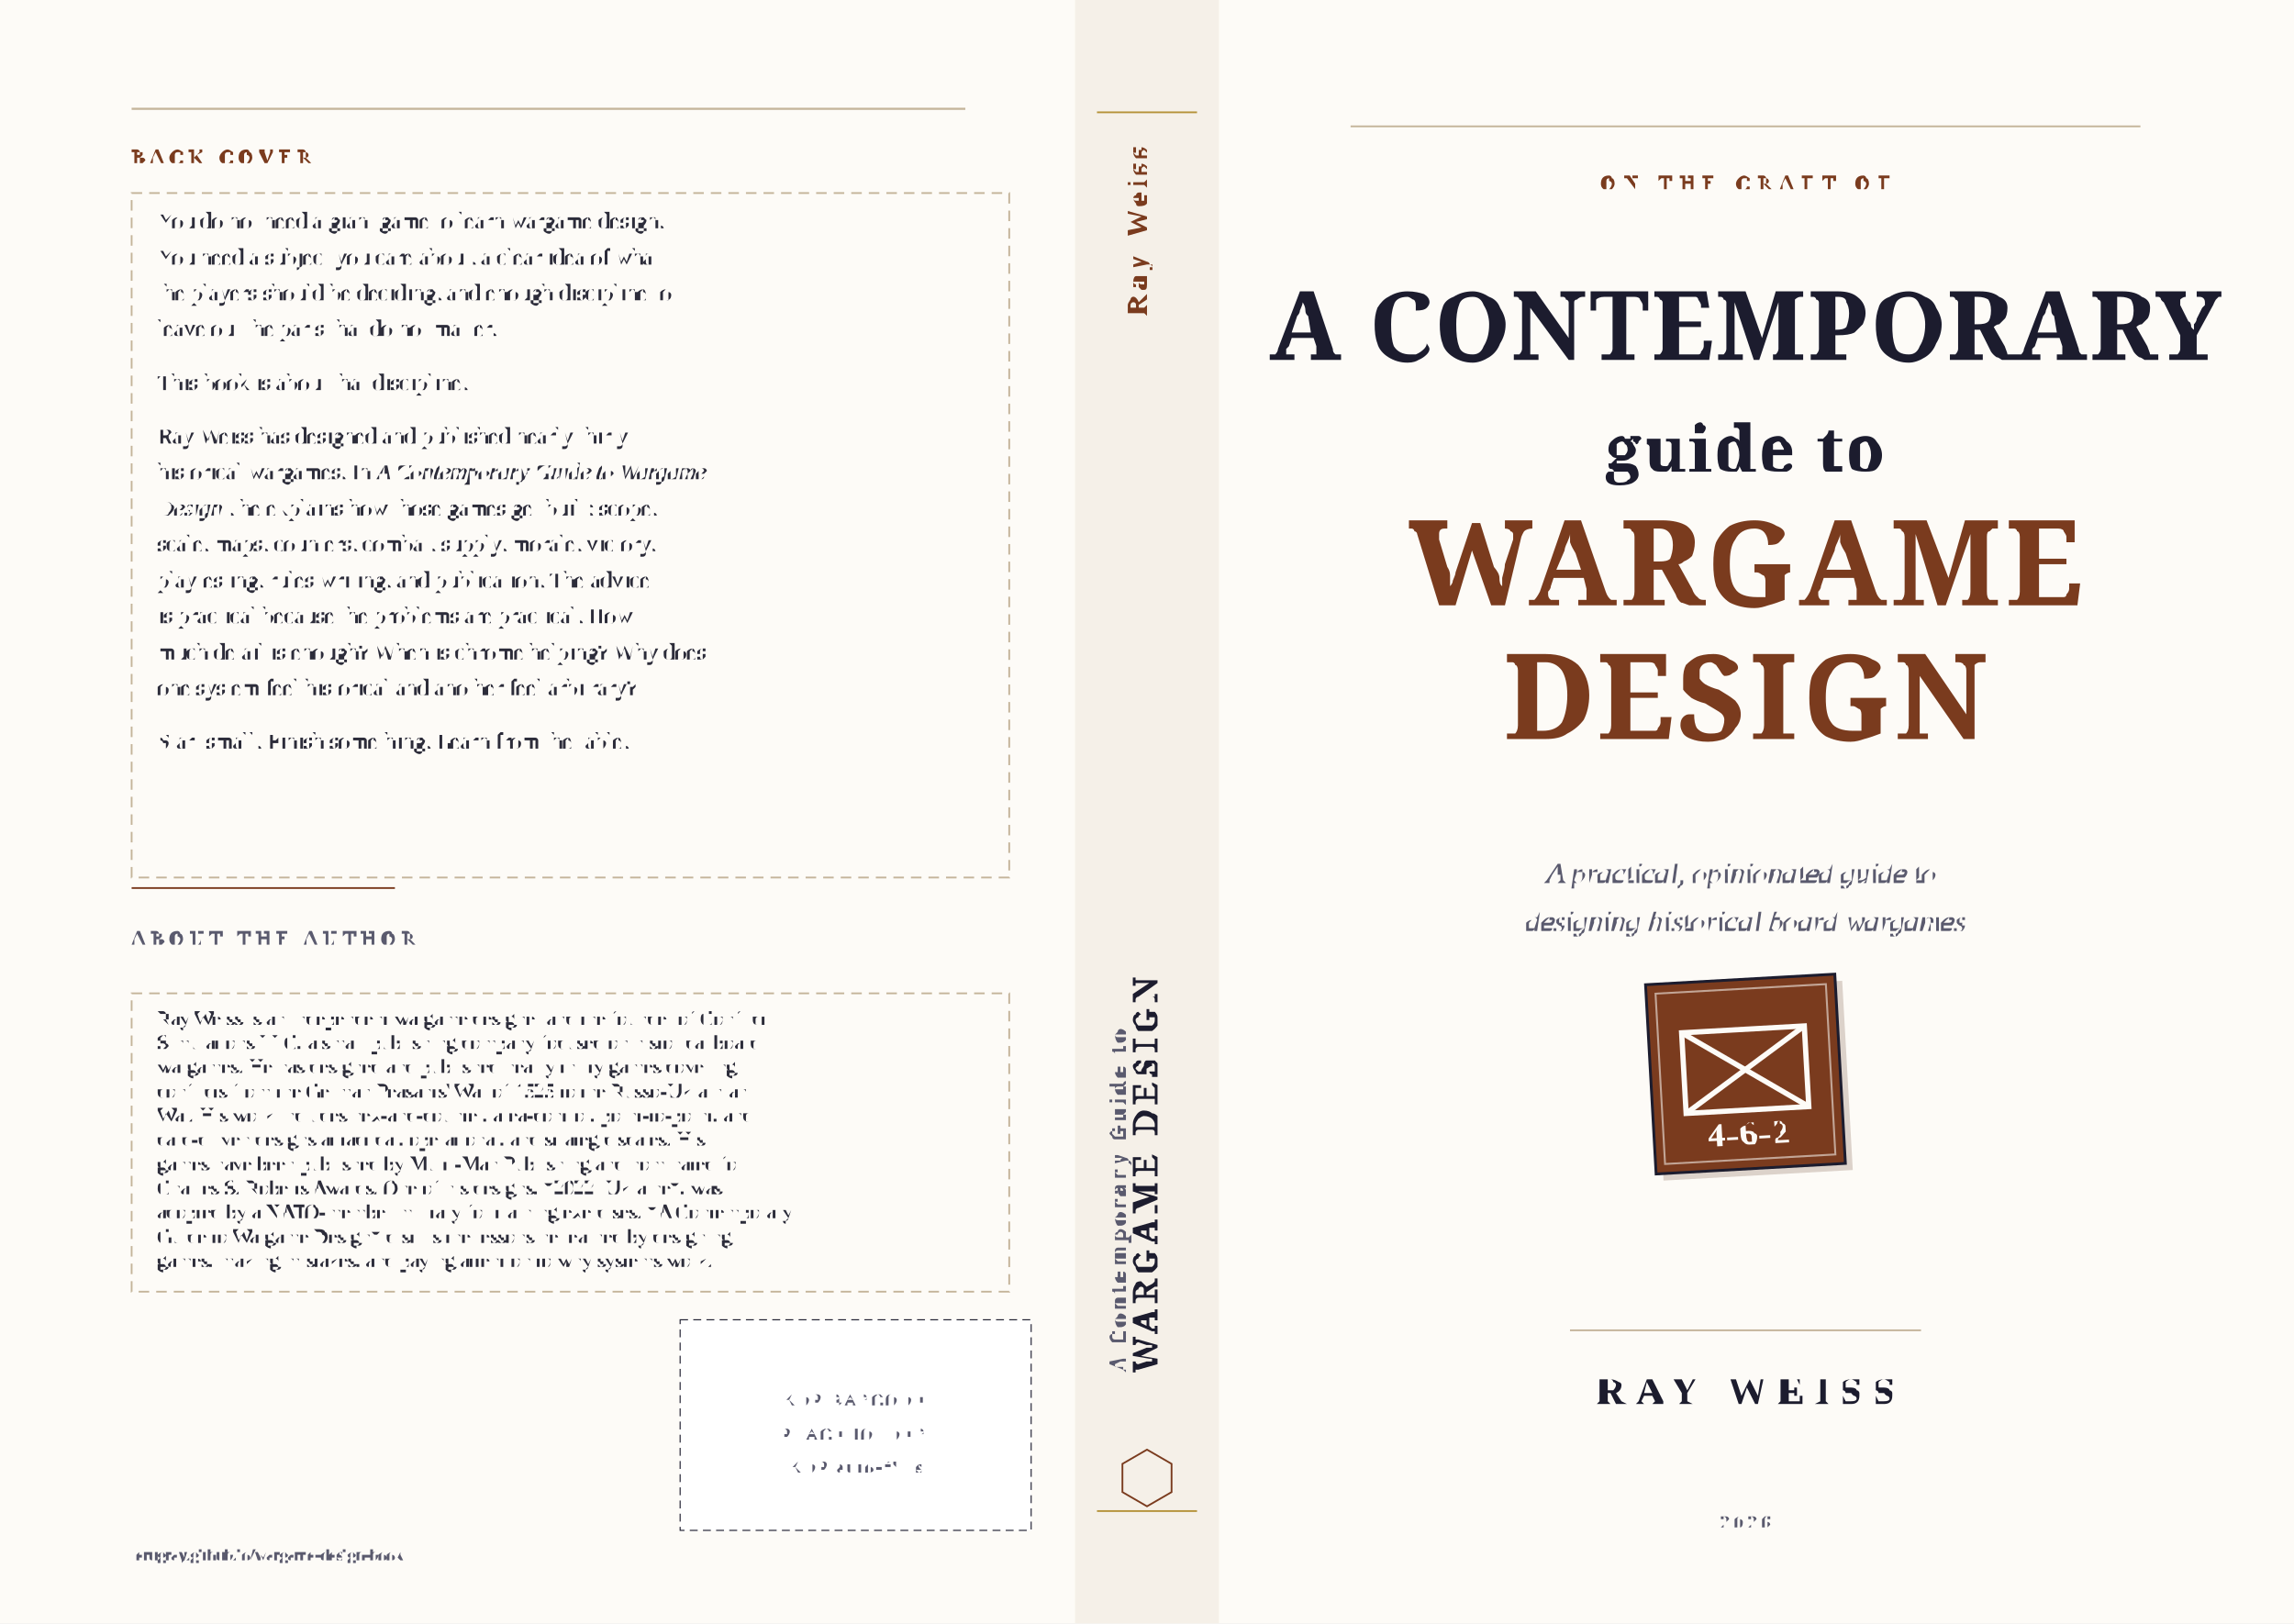
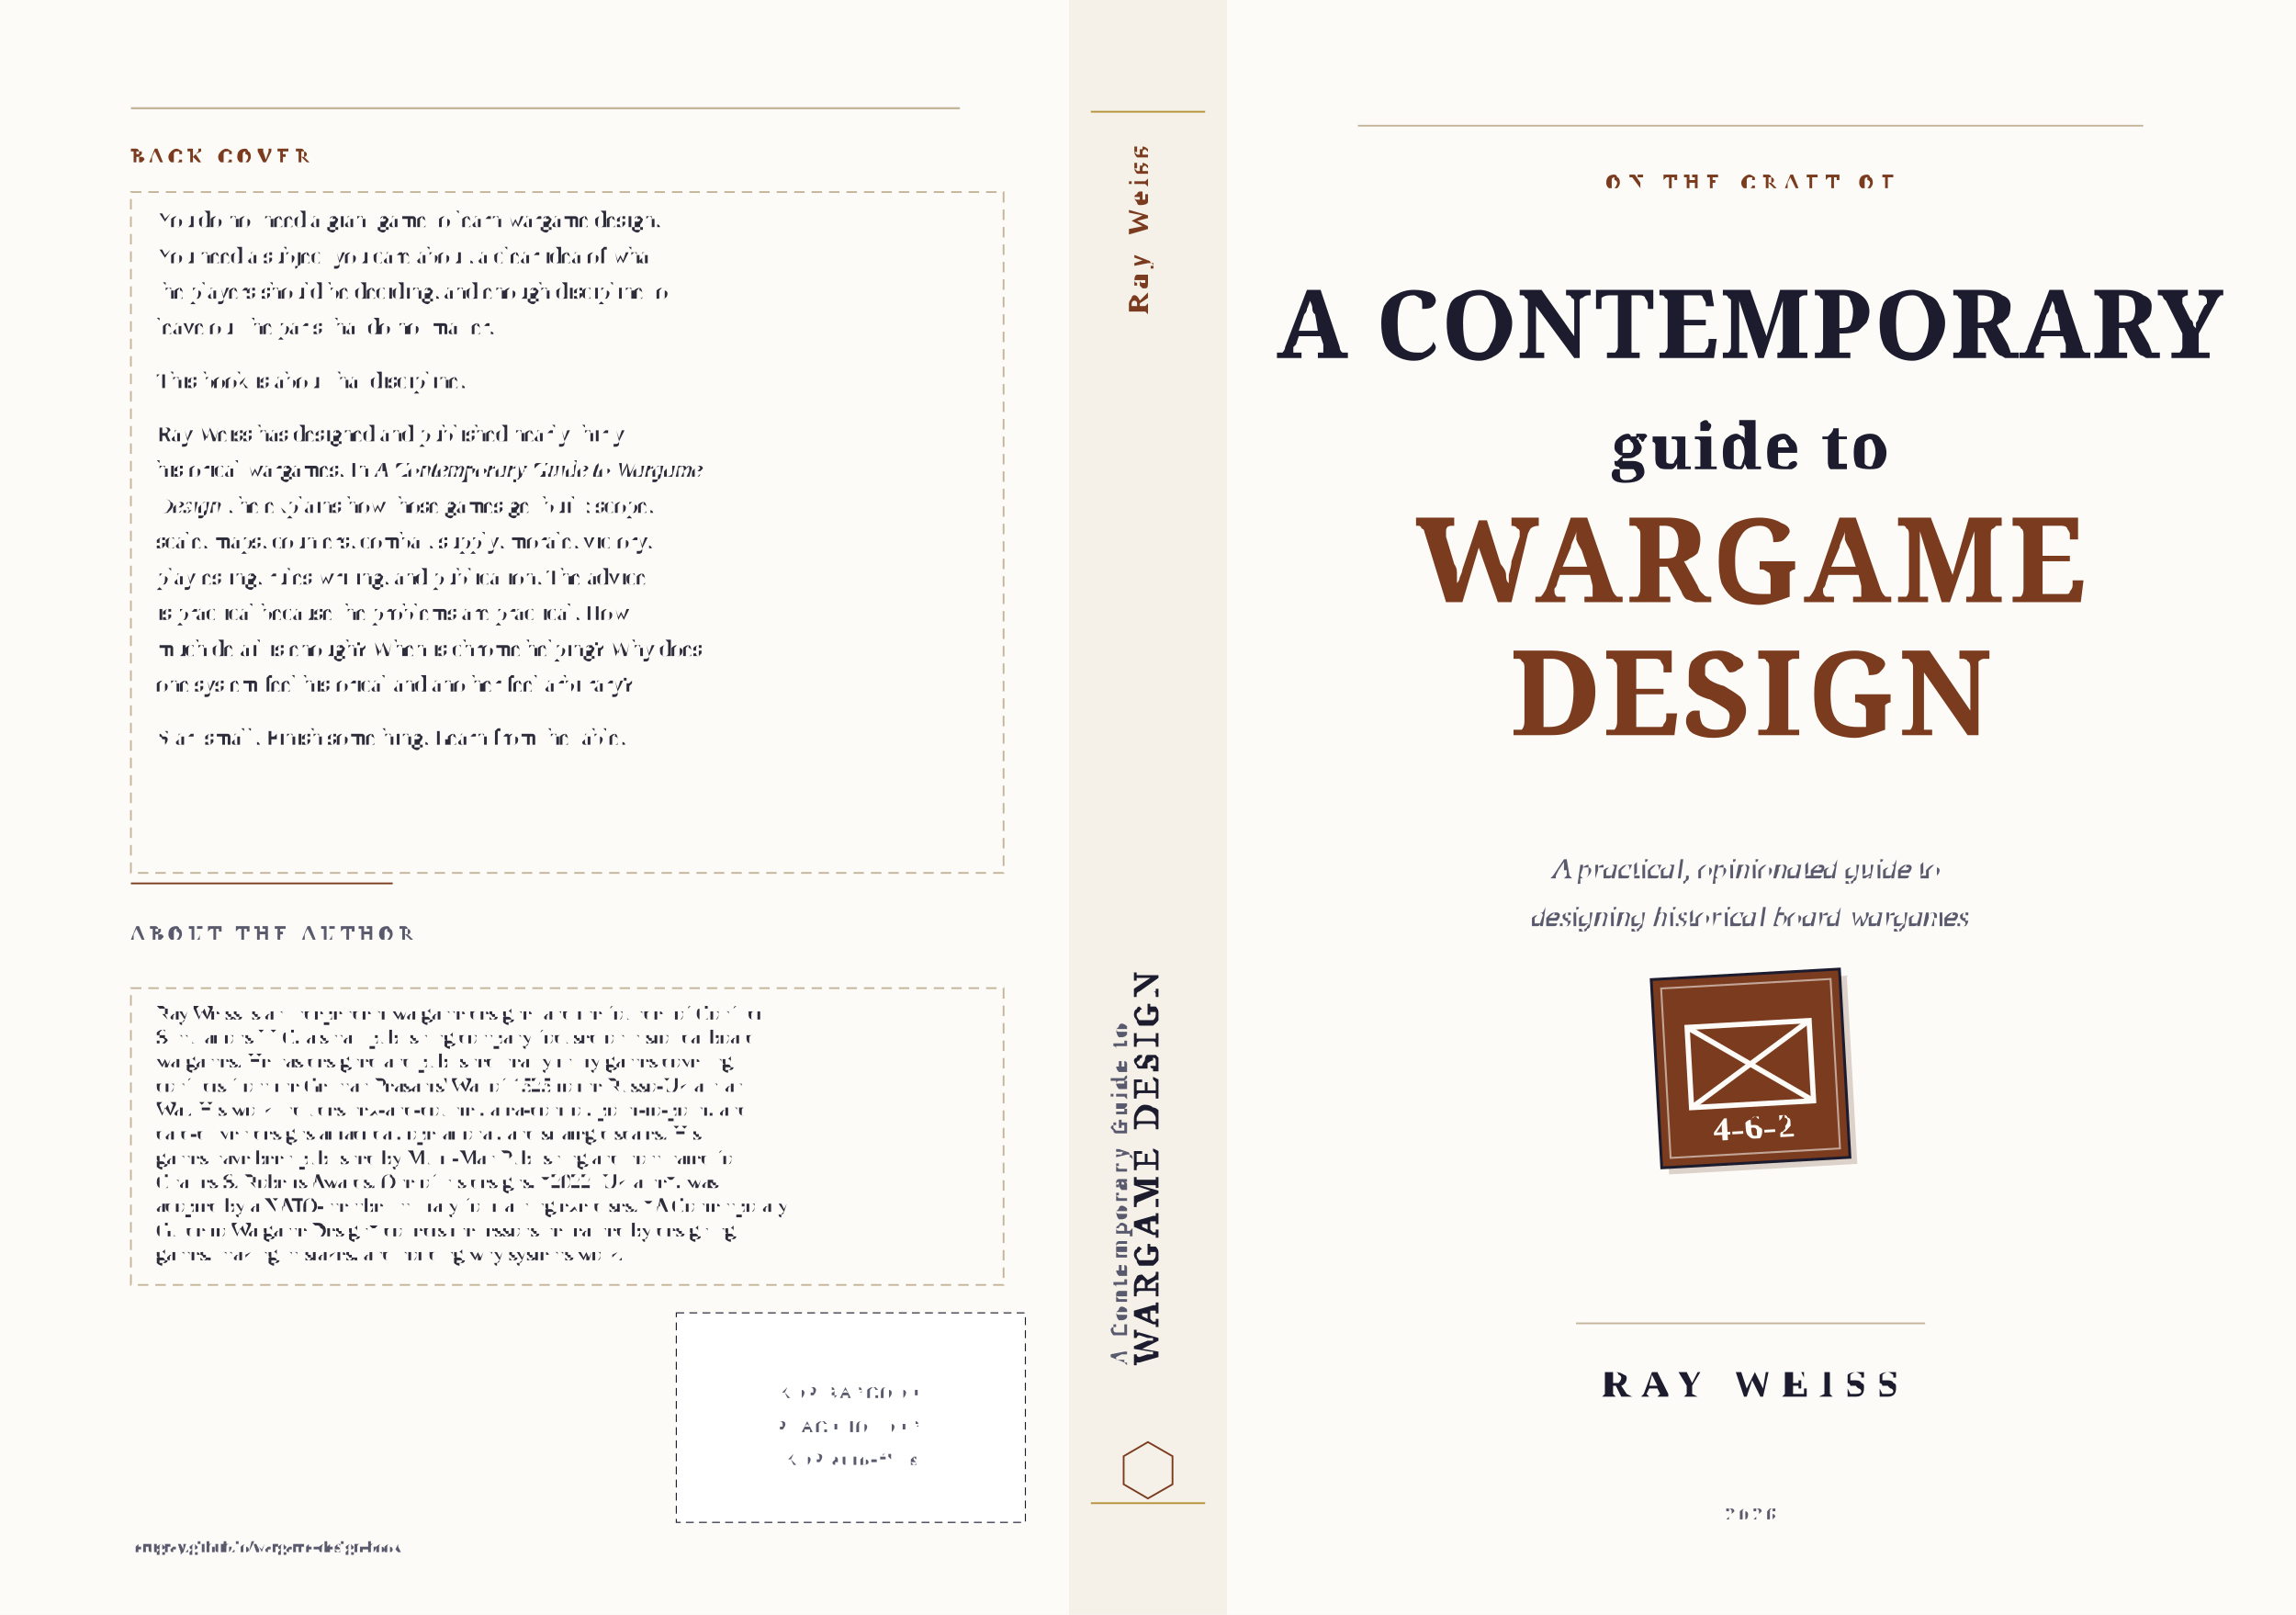
- <svg xmlns="http://www.w3.org/2000/svg" width="13.07in" height="9.25in" viewBox="0 0 13.07 9.25">
+ <svg xmlns="http://www.w3.org/2000/svg" width="13.155in" height="9.25in" viewBox="0 0 13.155 9.25">
  <defs>
    <style>
      .paper { fill: #fdfbf7; }
      .paper-alt { fill: #f5f0e8; }
      .ink { fill: #1c1c2e; }
      .body { fill: #2c2c3a; }
      .muted { fill: #5a5a6e; }
      .accent { fill: #7a3b1e; }
      .gold { fill: #b5933a; }
      .display { font-family: 'Playfair Display', Georgia, serif; }
      .lora { font-family: Lora, Georgia, 'Times New Roman', serif; }
      .small { font-family: Lora, Georgia, 'Times New Roman', serif; text-transform: uppercase; }
      .guide-trim { fill: none; stroke: #00B8D4; stroke-width: 0.010; }
      .guide-safe { fill: none; stroke: #00B8D4; stroke-width: 0.006; stroke-dasharray: 0.035 0.025; }
      .guide-bleed { fill: none; stroke: #E91E63; stroke-width: 0.010; stroke-dasharray: 0.055 0.040; }
      .guide-spine { fill: none; stroke: #FFB300; stroke-width: 0.009; }
    </style>
  </defs>
-   <rect x="0" y="0" width="13.07" height="9.25" class="paper" />
-   <rect x="6.125" y="0" width="0.82" height="9.25" class="paper-alt" />
+   <rect x="0" y="0" width="13.155" height="9.25" class="paper" />
+   <rect x="6.125" y="0" width="0.905" height="9.25" class="paper-alt" />
  <g id="back-cover">
    <line x1="0.75" y1="0.62" x2="5.5" y2="0.62" stroke="#c4b49a" stroke-width="0.012" />
    <text x="0.75" y="0.93" class="small accent" font-size="0.111" text-anchor="start" letter-spacing="0.030" font-weight="700">
      <tspan x="0.75" dy="0">BACK COVER</tspan>
    </text>
    <rect x="0.75" y="1.1" width="5" height="3.9" fill="none" stroke="#c4b49a" stroke-width="0.010" stroke-dasharray="0.060 0.040" />
    <text x="0.9" y="1.3" class="lora body" font-size="0.130" text-anchor="start">
      <tspan x="0.9" dy="0">You do not need a giant game to learn wargame design.</tspan>
      <tspan x="0.9" dy="0.205">You need a subject you care about, a clear idea of what</tspan>
      <tspan x="0.9" dy="0.205">the players should be deciding, and enough discipline to</tspan>
      <tspan x="0.9" dy="0.205">leave out the parts that do not matter.</tspan>
      <tspan x="0.9" dy="0.305">This book is about that discipline.</tspan>
      <tspan x="0.9" dy="0.305">Ray Weiss has designed and published nearly thirty</tspan>
      <tspan x="0.9" dy="0.205">historical wargames. In</tspan>
      <tspan font-style="italic">A Contemporary Guide to Wargame</tspan>
      <tspan x="0.9" dy="0.205" font-style="italic">Design</tspan>
      <tspan>, he explains how those games get built: scope,</tspan>
      <tspan x="0.9" dy="0.205">scale, maps, counters, combat, supply, morale, victory,</tspan>
      <tspan x="0.9" dy="0.205">playtesting, rules writing, and publication. The advice</tspan>
      <tspan x="0.9" dy="0.205">is practical because the problems are practical. How</tspan>
      <tspan x="0.9" dy="0.205">much detail is enough? When is chrome helping? Why does</tspan>
      <tspan x="0.9" dy="0.205">one system feel historical and another feel arbitrary?</tspan>
      <tspan x="0.9" dy="0.305">Start small. Finish something. Learn from the table.</tspan>
    </text>
    <line x1="0.75" y1="5.06" x2="2.25" y2="5.06" stroke="#7a3b1e" stroke-width="0.010" />
    <text x="0.75" y="5.38" class="small muted" font-size="0.111" text-anchor="start" letter-spacing="0.030" font-weight="700">
      <tspan x="0.75" dy="0">ABOUT THE AUTHOR</tspan>
    </text>
    <rect x="0.75" y="5.66" width="5" height="1.7" fill="none" stroke="#c4b49a" stroke-width="0.010" stroke-dasharray="0.060 0.040" />
    <text x="0.9" y="5.84" class="lora body" font-size="0.115" text-anchor="start">
      <tspan x="0.9" dy="0">Ray Weiss is an independent wargame designer and the founder of Conflict</tspan>
      <tspan x="0.9" dy="0.138">Simulations LLC, a small publishing company focused on historical board</tspan>
      <tspan x="0.9" dy="0.138">wargames. He has designed and published nearly thirty games covering</tspan>
      <tspan x="0.9" dy="0.138">conflicts from the German Peasants' War of 1525 to the Russo-Ukrainian</tspan>
      <tspan x="0.9" dy="0.138">War. His work includes hex-and-counter, area-control, point-to-point, and</tspan>
      <tspan x="0.9" dy="0.138">card-driven designs at tactical, operational, and strategic scales. His</tspan>
      <tspan x="0.9" dy="0.138">games have been published by Multi-Man Publishing and nominated for</tspan>
      <tspan x="0.9" dy="0.138">Charles S. Roberts Awards. One of his designs, *2022: Ukraine*, was</tspan>
      <tspan x="0.9" dy="0.138">adopted by a NATO-member military for training exercises. *A Contemporary</tspan>
-       <tspan x="0.9" dy="0.138">Guide to Wargame Design* distills the lessons he learned by designing</tspan>
-       <tspan x="0.9" dy="0.138">games, making mistakes, and paying attention to why systems work.</tspan>
+       <tspan x="0.9" dy="0.138">Guide to Wargame Design* collects the lessons he learned by designing</tspan>
+       <tspan x="0.9" dy="0.138">games, making mistakes, and noticing why systems work.</tspan>
    </text>
    <rect x="3.875" y="7.52" width="2" height="1.2" fill="#ffffff" stroke="#1c1c2e" stroke-width="0.006" stroke-dasharray="0.045 0.030" />
    <text x="4.875" y="8.01" class="small muted" font-size="0.090" text-anchor="middle" letter-spacing="0.018">
      <tspan x="4.875" dy="0">KDP BARCODE</tspan>
      <tspan x="4.875" dy="0.19">PLACEHOLDER</tspan>
      <tspan x="4.875" dy="0.19">KDP auto-fills</tspan>
    </text>
    <text x="0.75" y="8.89" class="lora muted" font-size="0.095" text-anchor="start">
      <tspan x="0.75" dy="0">lerugray.github.io/wargame-design-book</tspan>
    </text>
  </g>
  <g id="spine">
-     <line x1="6.25" y1="0.64" x2="6.82" y2="0.64" stroke="#b5933a" stroke-width="0.010" />
-     <line x1="6.25" y1="8.61" x2="6.82" y2="8.61" stroke="#b5933a" stroke-width="0.010" />
-     <g transform="translate(6.4149 7.82) rotate(-90)">
+     <line x1="6.25" y1="0.64" x2="6.905" y2="0.64" stroke="#b5933a" stroke-width="0.010" />
+     <line x1="6.25" y1="8.61" x2="6.905" y2="8.61" stroke="#b5933a" stroke-width="0.010" />
+     <g transform="translate(6.4575 7.82) rotate(-90)">
      <text class="display muted" font-size="0.125" font-weight="700" letter-spacing="0.016">A Contemporary Guide to</text>
    </g>
-     <g transform="translate(6.5949 7.82) rotate(-90)">
+     <g transform="translate(6.6375 7.82) rotate(-90)">
      <text class="display ink" font-size="0.190" font-weight="900" letter-spacing="0.030">WARGAME DESIGN</text>
    </g>
-     <g transform="translate(6.5349 1.8) rotate(-90)">
+     <g transform="translate(6.5775 1.8) rotate(-90)">
      <text class="lora accent" font-size="0.167" font-weight="700" letter-spacing="0.028">Ray Weiss</text>
    </g>
-     <polygon points="6.535,8.26 6.675,8.341 6.675,8.502 6.535,8.583 6.395,8.502 6.395,8.341" fill="none" stroke="#7a3b1e" stroke-width="0.010" />
+     <polygon points="6.577,8.26 6.718,8.341 6.718,8.502 6.577,8.583 6.438,8.502 6.438,8.341" fill="none" stroke="#7a3b1e" stroke-width="0.010" />
  </g>
  <g id="front-cover">
-     <line x1="7.695" y1="0.72" x2="12.195" y2="0.72" stroke="#c4b49a" stroke-width="0.010" />
-     <text x="9.945" y="1.08" class="small accent" font-size="0.111" text-anchor="middle" letter-spacing="0.045" font-weight="700">
-       <tspan x="9.945" dy="0">ON THE CRAFT OF</tspan>
+     <line x1="7.78" y1="0.72" x2="12.28" y2="0.72" stroke="#c4b49a" stroke-width="0.010" />
+     <text x="10.03" y="1.08" class="small accent" font-size="0.111" text-anchor="middle" letter-spacing="0.045" font-weight="700">
+       <tspan x="10.03" dy="0">ON THE CRAFT OF</tspan>
    </text>
-     <text x="9.945" y="2.05" class="display ink" font-size="0.545" text-anchor="middle" font-weight="800" letter-spacing="0.008">
-       <tspan x="9.945" dy="0">A CONTEMPORARY</tspan>
+     <text x="10.03" y="2.05" class="display ink" font-size="0.545" text-anchor="middle" font-weight="800" letter-spacing="0.008">
+       <tspan x="10.03" dy="0">A CONTEMPORARY</tspan>
    </text>
-     <text x="9.945" y="2.69" class="display ink" font-size="0.360" text-anchor="middle" font-weight="700" letter-spacing="0.018">
-       <tspan x="9.945" dy="0">guide to</tspan>
+     <text x="10.03" y="2.69" class="display ink" font-size="0.360" text-anchor="middle" font-weight="700" letter-spacing="0.018">
+       <tspan x="10.03" dy="0">guide to</tspan>
    </text>
-     <text x="9.945" y="3.45" class="display accent" font-size="0.665" text-anchor="middle" font-weight="900" letter-spacing="0.022">
-       <tspan x="9.945" dy="0">WARGAME</tspan>
+     <text x="10.03" y="3.45" class="display accent" font-size="0.665" text-anchor="middle" font-weight="900" letter-spacing="0.022">
+       <tspan x="10.03" dy="0">WARGAME</tspan>
    </text>
-     <text x="9.945" y="4.21" class="display accent" font-size="0.665" text-anchor="middle" font-weight="900" letter-spacing="0.022">
-       <tspan x="9.945" dy="0">DESIGN</tspan>
+     <text x="10.03" y="4.21" class="display accent" font-size="0.665" text-anchor="middle" font-weight="900" letter-spacing="0.022">
+       <tspan x="10.03" dy="0">DESIGN</tspan>
    </text>
-     <text x="9.945" y="5.03" class="lora muted" font-size="0.167" text-anchor="middle" font-style="italic">
-       <tspan x="9.945" dy="0">A practical, opinionated guide to</tspan>
-       <tspan x="9.945" dy="0.275">designing historical board wargames</tspan>
+     <text x="10.03" y="5.03" class="lora muted" font-size="0.167" text-anchor="middle" font-style="italic">
+       <tspan x="10.03" dy="0">A practical, opinionated guide to</tspan>
+       <tspan x="10.03" dy="0.275">designing historical board wargames</tspan>
    </text>
-     <g id="counter" transform="translate(9.9447 6.12) rotate(-3.2)">
+     <g id="counter" transform="translate(10.03 6.12) rotate(-3.2)">
      <rect x="-0.5" y="-0.5" width="1.08" height="1.08" fill="#5a2c14" opacity="0.20" />
      <rect x="-0.54" y="-0.54" width="1.08" height="1.08" fill="#7a3b1e" stroke="#1c1c2e" stroke-width="0.016" />
      <rect x="-0.486" y="-0.486" width="0.972" height="0.972" fill="none" stroke="#fdfbf7" stroke-width="0.011" opacity="0.55" />
      <rect x="-0.35" y="-0.255" width="0.7" height="0.46" fill="none" stroke="#fdfbf7" stroke-width="0.030" />
      <line x1="-0.35" y1="-0.255" x2="0.35" y2="0.205" stroke="#fdfbf7" stroke-width="0.030" />
      <line x1="0.35" y1="-0.255" x2="-0.35" y2="0.205" stroke="#fdfbf7" stroke-width="0.030" />
      <text class="lora" x="0" y="0.405" text-anchor="middle" font-size="0.194" font-weight="700" fill="#fdfbf7" letter-spacing="0.010">4-6-2</text>
    </g>
-     <line x1="8.945" y1="7.58" x2="10.945" y2="7.58" stroke="#c4b49a" stroke-width="0.010" />
-     <text x="9.945" y="8" class="lora ink" font-size="0.225" text-anchor="middle" font-weight="700" letter-spacing="0.060">
-       <tspan x="9.945" dy="0">RAY WEISS</tspan>
+     <line x1="9.03" y1="7.58" x2="11.03" y2="7.58" stroke="#c4b49a" stroke-width="0.010" />
+     <text x="10.03" y="8" class="lora ink" font-size="0.225" text-anchor="middle" font-weight="700" letter-spacing="0.060">
+       <tspan x="10.03" dy="0">RAY WEISS</tspan>
    </text>
-     <text x="9.945" y="8.7" class="lora muted" font-size="0.095" text-anchor="middle" letter-spacing="0.030">
-       <tspan x="9.945" dy="0">2026</tspan>
+     <text x="10.03" y="8.7" class="lora muted" font-size="0.095" text-anchor="middle" letter-spacing="0.030">
+       <tspan x="10.03" dy="0">2026</tspan>
    </text>
  </g>
</svg>
